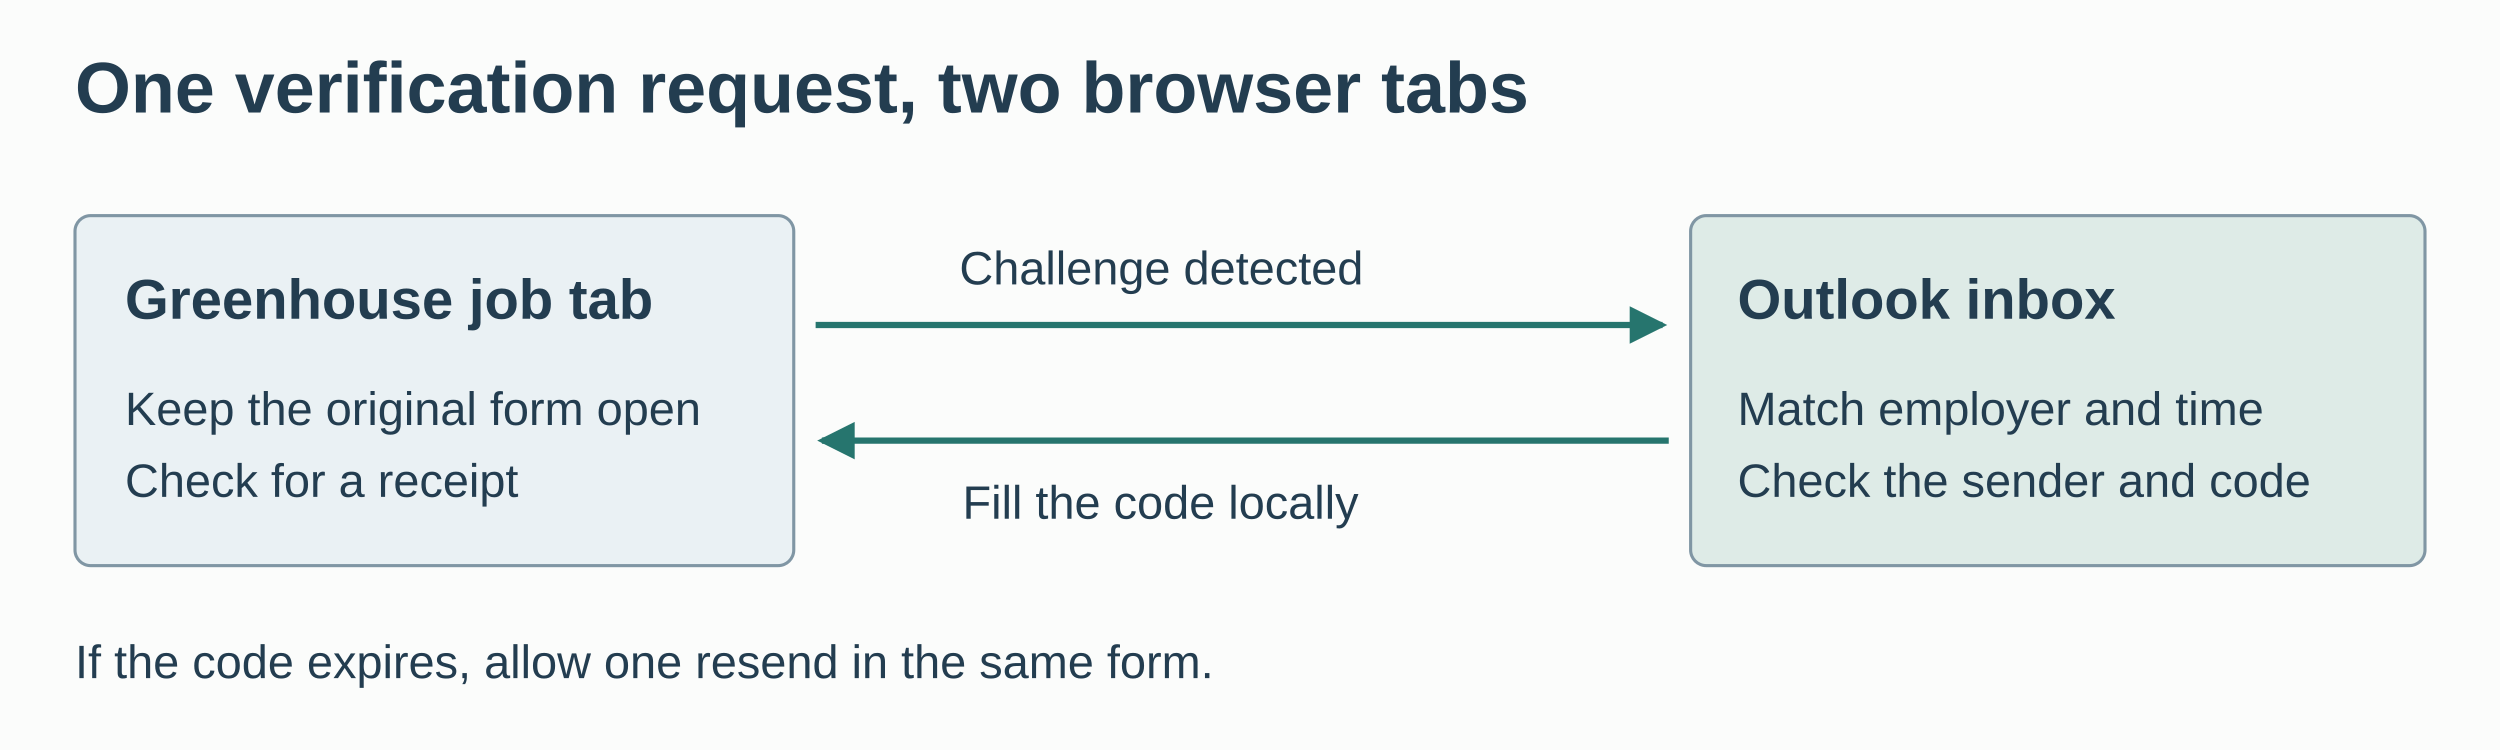
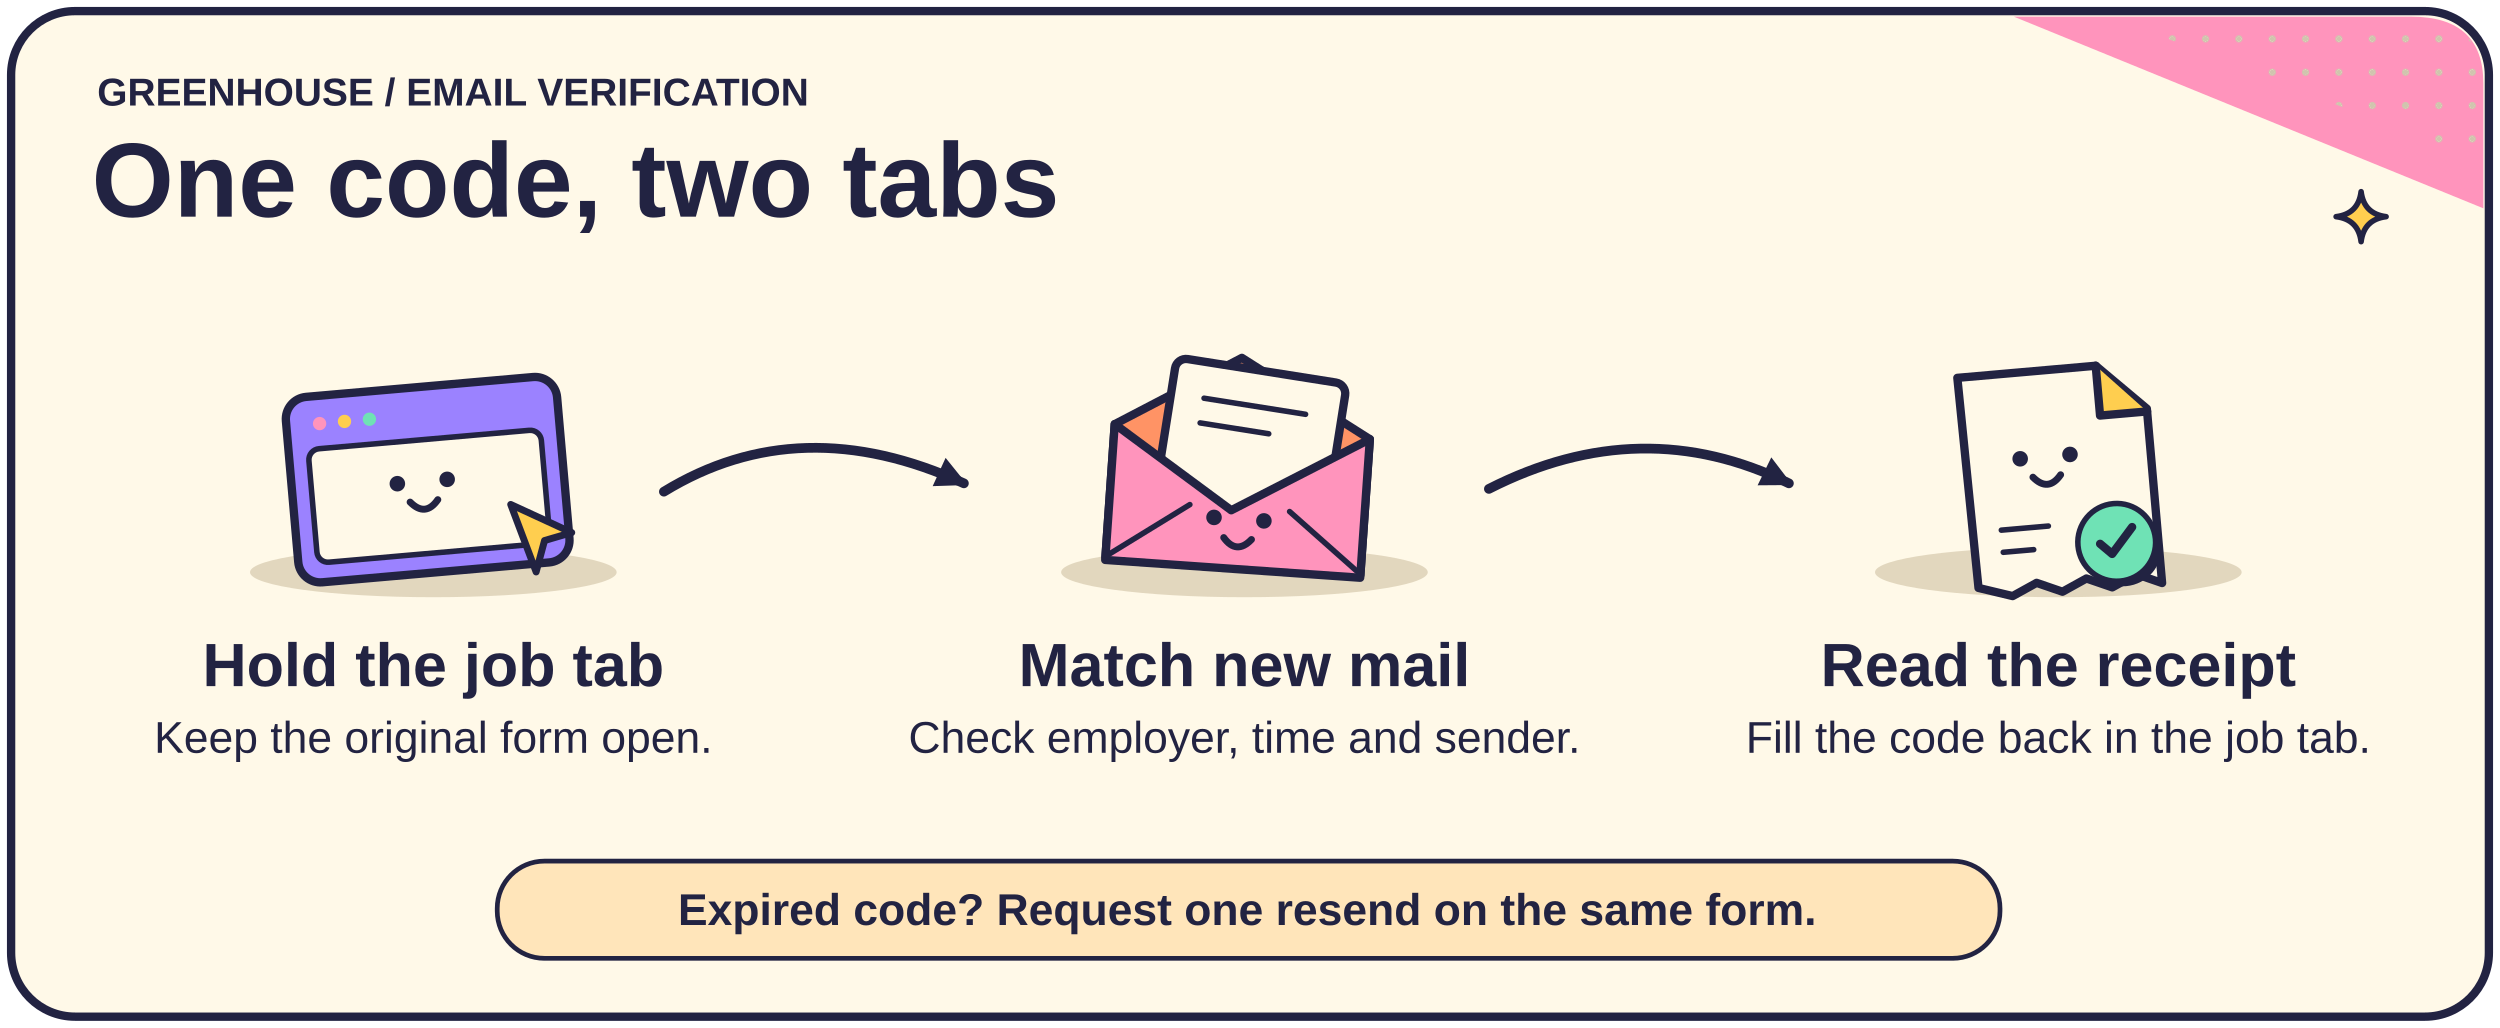
- <svg xmlns="http://www.w3.org/2000/svg" viewBox="0 0 800 240" role="img" aria-labelledby="title desc">
+ <svg xmlns="http://www.w3.org/2000/svg" viewBox="0 0 900 370" role="img" aria-labelledby="title">
  <defs>
-     <marker id="tip" viewBox="0 0 8 8" refX="7" refY="4" markerWidth="6" markerHeight="6" orient="auto">
-       <path d="M0 0L8 4L0 8Z" fill="#26756e" />
+     <marker id="arrow" viewBox="0 0 10 10" refX="8" refY="5" markerWidth="4" markerHeight="4" orient="auto">
+       <path d="M1 1L9 5L1 9Z" fill="#222342" />
    </marker>
+     <pattern id="dots" width="12" height="12" patternUnits="userSpaceOnUse">
+       <circle cx="2" cy="2" r="1.3" fill="#d0c4ae" />
+     </pattern>
  </defs>
-   <rect width="800" height="240" fill="#fbfcfb" />
-   <g font-family="Arial, sans-serif" fill="#233d50">
-     <text x="24" y="36" font-weight="bold" font-size="23">One verification request, two browser tabs</text>
-     <rect x="24" y="69" width="230" height="112" rx="5" fill="#eaf1f4" stroke="#8096a4" />
-     <rect x="541" y="69" width="235" height="112" rx="5" fill="#deebe7" stroke="#8096a4" />
-     <g font-size="18" font-weight="bold">
-       <text x="40" y="102">Greenhouse job tab</text>
-       <text x="556" y="102">Outlook inbox</text>
+   <rect x="4" y="4" width="892" height="362" rx="23" fill="#fff9e8" stroke="#222342" stroke-width="3" />
+   <path d="M725 6H868q26 0 26 24v45Z" fill="#ff94bc" stroke="#222342" stroke-width="0" stroke-linecap="round" stroke-linejoin="round" />
+   <path d="M760 6h110q23 0 23 24v28Z" fill="url(#dots)" stroke="#222342" stroke-width="0" stroke-linecap="round" stroke-linejoin="round" />
+   <text x="35" y="38" text-anchor="start" font-family="Trebuchet MS, Arial, sans-serif" font-size="14" font-weight="800" fill="#222342">GREENHOUSE  /  EMAIL VERIFICATION</text>
+   <text x="33" y="78" text-anchor="start" font-family="Trebuchet MS, Arial, sans-serif" font-size="38" font-weight="800" fill="#222342">One code, two tabs</text>
+   <g transform="translate(850 78) rotate(0) scale(1)">
+     <path d="M0 -9 Q1 -1 9 0 Q1 1 0 9 Q-1 1 -9 0 Q-1 -1 0 -9Z" fill="#ffce4f" stroke="#222342" stroke-width="2" stroke-linecap="round" stroke-linejoin="round" />
+   </g>
+   <g transform="translate(156 177) rotate(0) scale(1)">
+     <ellipse cx="0" cy="29" rx="66" ry="9" fill="#e2d7be" />
+     <g transform="translate(0 -4) rotate(-5) scale(1)">
+       <rect x="-51" y="-34" width="98" height="67" rx="8" fill="#9b82ff" stroke="#222342" stroke-width="3" />
+       <rect x="-44" y="-15" width="84" height="41" rx="4" fill="#fff9e8" stroke="#222342" stroke-width="2" />
+       <circle cx="-39" cy="-24" r="2.4" fill="#ff94bc" stroke="#222342" stroke-width="0" />
+       <circle cx="-30" cy="-24" r="2.4" fill="#ffce4f" stroke="#222342" stroke-width="0" />
+       <circle cx="-21" cy="-24" r="2.4" fill="#6fe2b5" stroke="#222342" stroke-width="0" />
+       <circle cx="-13" cy="0" r="2.8" fill="#222342" stroke="#222342" stroke-width="0" />
+       <circle cx="5" cy="0" r="2.8" fill="#222342" stroke="#222342" stroke-width="0" />
+       <path d="M-9 7q5 6 10 0" fill="none" stroke="#222342" stroke-width="2.5" stroke-linecap="round" stroke-linejoin="round" />
+       <path d="M27 11l21 12 -10 2 -4 11Z" fill="#ffce4f" stroke="#222342" stroke-width="2.5" stroke-linecap="round" stroke-linejoin="round" />
    </g>
-     <g font-size="15">
-       <text x="40" y="136">Keep the original form open</text>
-       <text x="40" y="159">Check for a receipt</text>
-       <text x="556" y="136">Match employer and time</text>
-       <text x="556" y="159">Check the sender and code</text>
-       <text x="307" y="91">Challenge detected</text>
-       <text x="308" y="166">Fill the code locally</text>
-       <text x="24" y="217">If the code expires, allow one resend in the same form.</text>
+     <text x="0" y="70" text-anchor="middle" font-family="Trebuchet MS, Arial, sans-serif" font-size="22" font-weight="800" fill="#222342">Hold the job tab</text>
+     <text x="0" y="94" text-anchor="middle" font-family="Trebuchet MS, Arial, sans-serif" font-size="16" font-weight="500" fill="#222342">Keep the original form open.</text>
+   </g>
+   <g transform="translate(448 177) rotate(0) scale(1)">
+     <ellipse cx="0" cy="29" rx="66" ry="9" fill="#e2d7be" />
+     <g transform="translate(0 -4) rotate(4) scale(1)">
+       <path d="M-48 -17l44 -27 48 26 0 49 -92 0Z" fill="#ff9365" stroke="#222342" stroke-width="3" stroke-linecap="round" stroke-linejoin="round" />
+       <g transform="translate(0 0) rotate(5) scale(1)">
+         <rect x="-31" y="-40" width="62" height="55" rx="4" fill="#fff9e8" stroke="#222342" stroke-width="3" />
+         <path d="M-19 -27H18 M-19 -18H6" fill="none" stroke="#222342" stroke-width="2" stroke-linecap="round" stroke-linejoin="round" />
+       </g>
+       <path d="M-48 -17l44 28 48 -29v50h-92Z" fill="#ff94bc" stroke="#222342" stroke-width="3" stroke-linecap="round" stroke-linejoin="round" />
+       <path d="M-47 30l28 -20 M43 30L17 10" fill="none" stroke="#222342" stroke-width="2" stroke-linecap="round" stroke-linejoin="round" />
+       <circle cx="-10" cy="14" r="2.8" fill="#222342" stroke="#222342" stroke-width="0" />
+       <circle cx="8" cy="14" r="2.8" fill="#222342" stroke="#222342" stroke-width="0" />
+       <path d="M-6 21q5 6 10 0" fill="none" stroke="#222342" stroke-width="2.5" stroke-linecap="round" stroke-linejoin="round" />
    </g>
+     <text x="0" y="70" text-anchor="middle" font-family="Trebuchet MS, Arial, sans-serif" font-size="22" font-weight="800" fill="#222342">Match new mail</text>
+     <text x="0" y="94" text-anchor="middle" font-family="Trebuchet MS, Arial, sans-serif" font-size="16" font-weight="500" fill="#222342">Check employer, time and sender.</text>
  </g>
-   <g stroke="#26756e" stroke-width="2" marker-end="url(#tip)">
-     <path d="M261 104H532" />
-     <path d="M534 141H263" />
+   <g transform="translate(741 177) rotate(0) scale(1)">
+     <ellipse cx="0" cy="29" rx="66" ry="9" fill="#e2d7be" />
+     <g transform="translate(0 -4) rotate(-5) scale(1)">
+       <path d="M-33 -40h50l17 17v63l-9 -4 -9 4 -9 -4 -9 4 -9 -4 -9 4 -12 -4Z" fill="#fff9e8" stroke="#222342" stroke-width="3" stroke-linecap="round" stroke-linejoin="round" />
+       <path d="M17 -40v18h17" fill="#ffce4f" stroke="#222342" stroke-width="3" stroke-linecap="round" stroke-linejoin="round" />
+       <circle cx="-13" cy="-9" r="2.8" fill="#222342" stroke="#222342" stroke-width="0" />
+       <circle cx="5" cy="-9" r="2.8" fill="#222342" stroke="#222342" stroke-width="0" />
+       <path d="M-9 -2q5 6 10 0" fill="none" stroke="#222342" stroke-width="2.5" stroke-linecap="round" stroke-linejoin="round" />
+       <circle cx="21" cy="26" r="14" fill="#222342" stroke="#222342" stroke-width="0" />
+       <circle cx="19" cy="24" r="14" fill="#6fe2b5" stroke="#222342" stroke-width="2" />
+       <g transform="translate(19 24) rotate(0) scale(1)">
+         <path d="M-6 0l4 4 8 -9" fill="none" stroke="#222342" stroke-width="3" stroke-linecap="round" stroke-linejoin="round" />
+       </g>
+       <path d="M-22 16h17 M-22 24h11" fill="none" stroke="#222342" stroke-width="2" stroke-linecap="round" stroke-linejoin="round" />
+     </g>
+     <text x="0" y="70" text-anchor="middle" font-family="Trebuchet MS, Arial, sans-serif" font-size="22" font-weight="800" fill="#222342">Read the receipt</text>
+     <text x="0" y="94" text-anchor="middle" font-family="Trebuchet MS, Arial, sans-serif" font-size="16" font-weight="500" fill="#222342">Fill the code back in the job tab.</text>
+   </g>
+   <path d="M239 177Q288 147 347 174" fill="none" stroke="#222342" stroke-width="3.5" stroke-linecap="round" stroke-linejoin="round" marker-end="url(#arrow)" />
+   <path d="M536 176Q591 148 644 174" fill="none" stroke="#222342" stroke-width="3.5" stroke-linecap="round" stroke-linejoin="round" marker-end="url(#arrow)" />
+   <g transform="translate(179 310) rotate(0) scale(1)">
+     <rect x="0" y="0" width="541" height="35" rx="17" fill="#ffe5ba" stroke="#222342" stroke-width="1.7" />
+     <text x="270" y="23" text-anchor="middle" font-family="Trebuchet MS, Arial, sans-serif" font-size="16" font-weight="600" fill="#222342">Expired code? Request one resend on the same form.</text>
  </g>
</svg>
